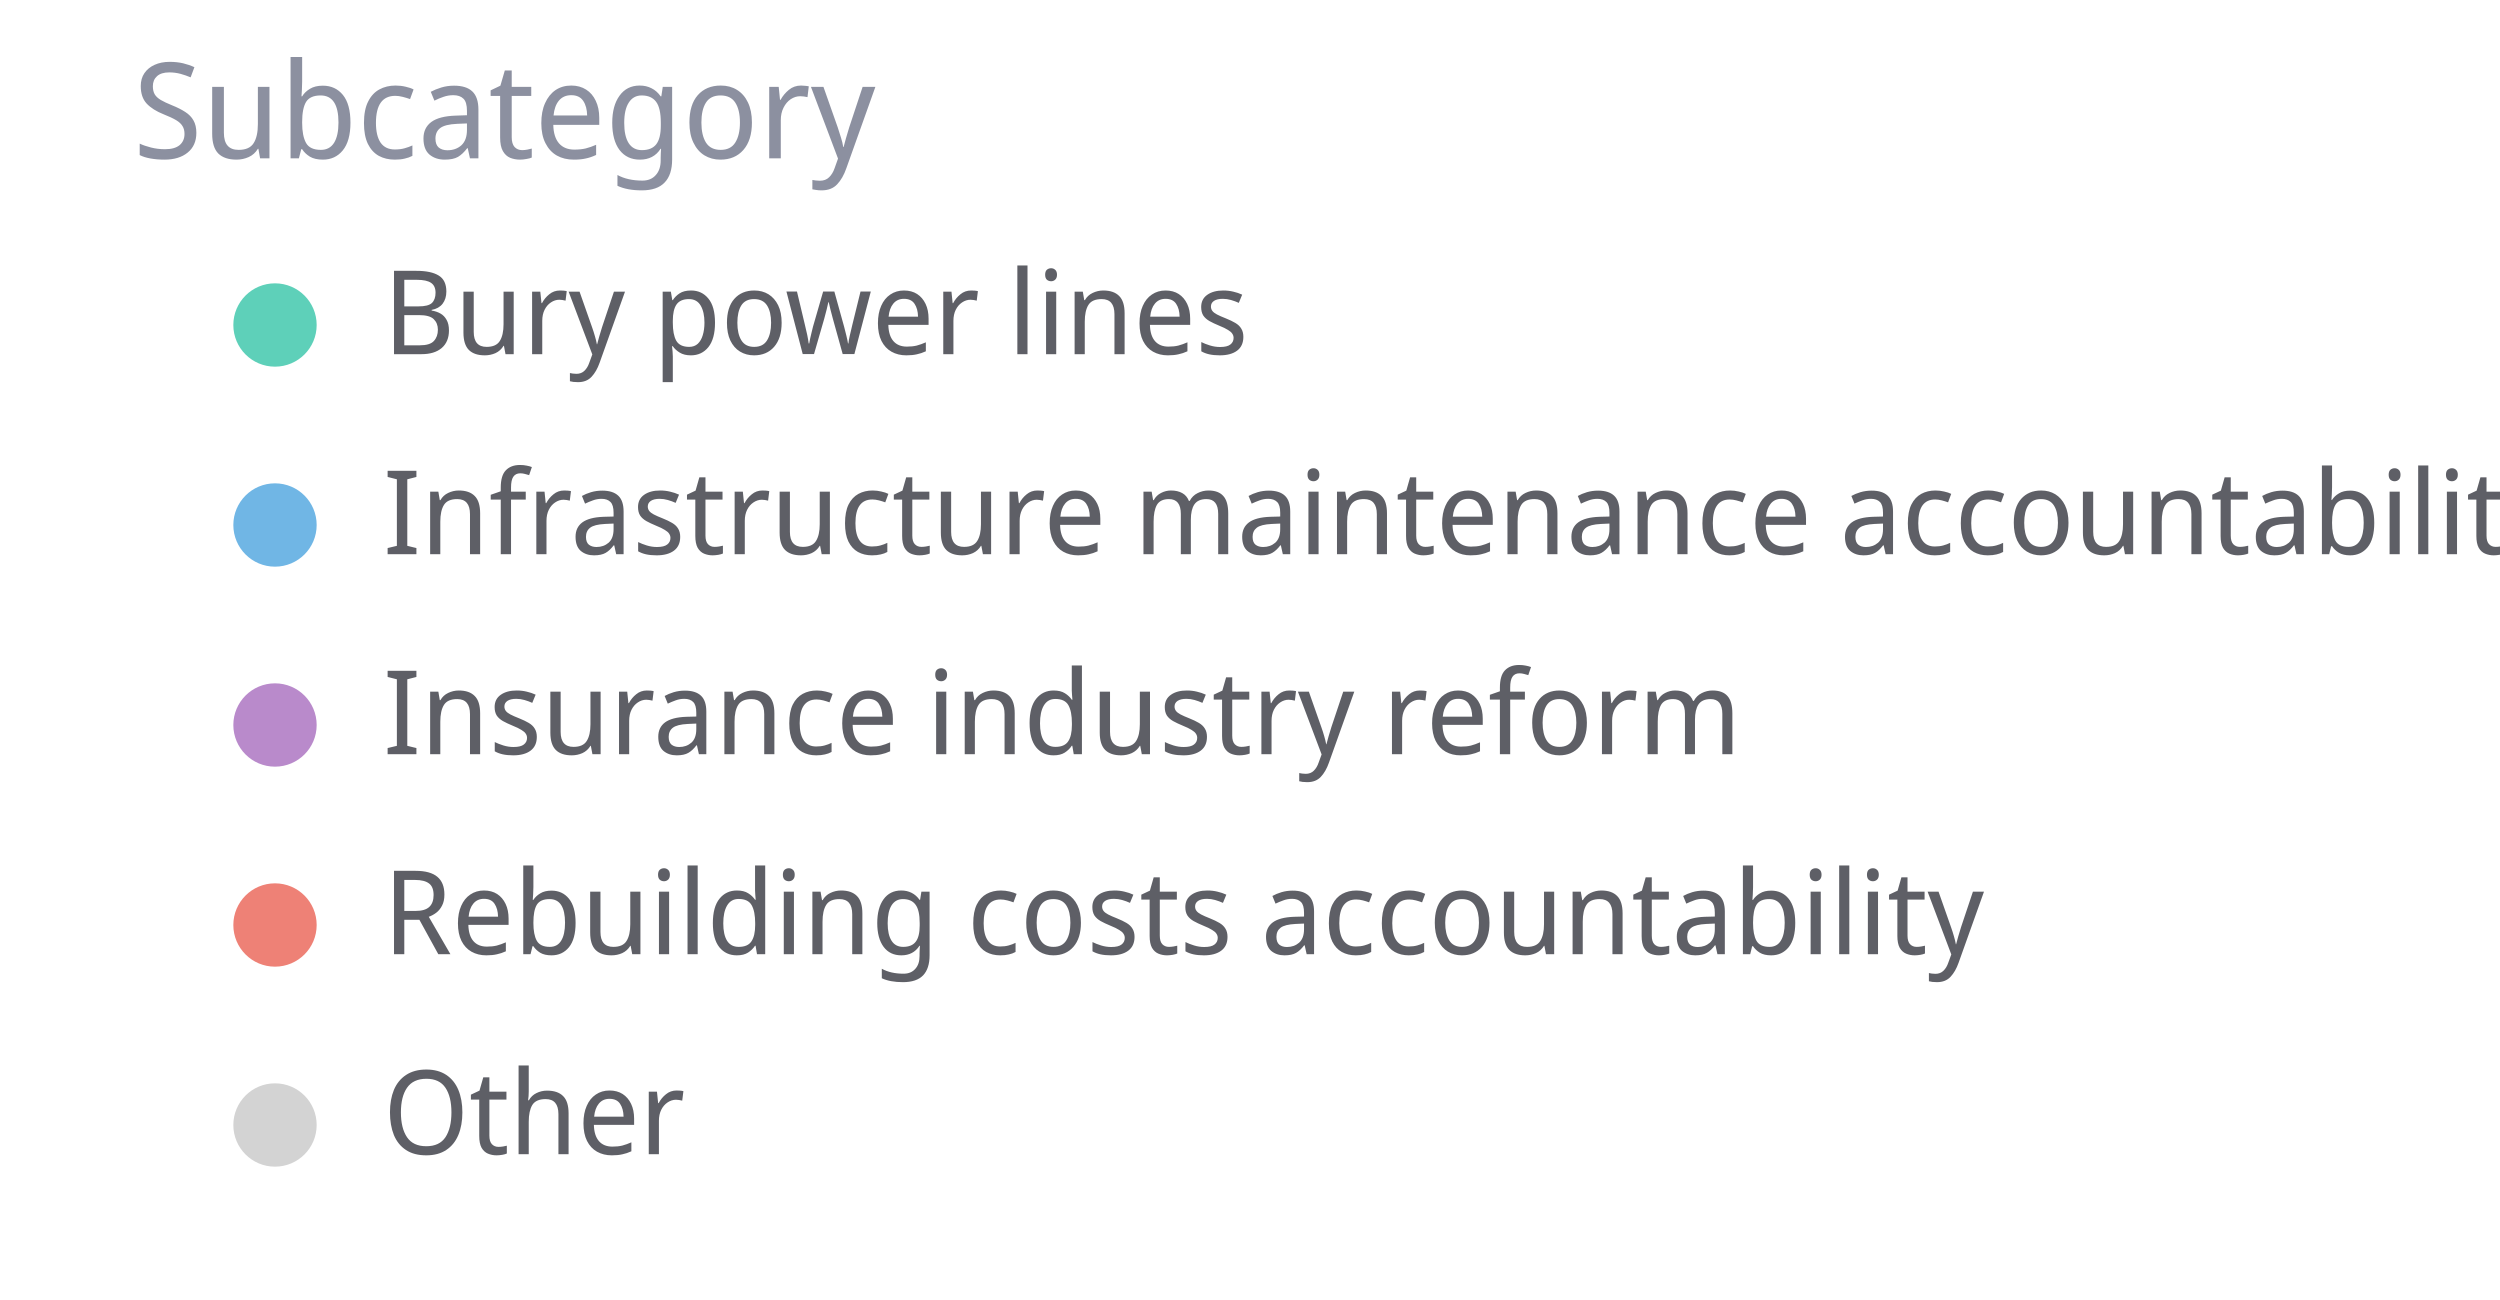
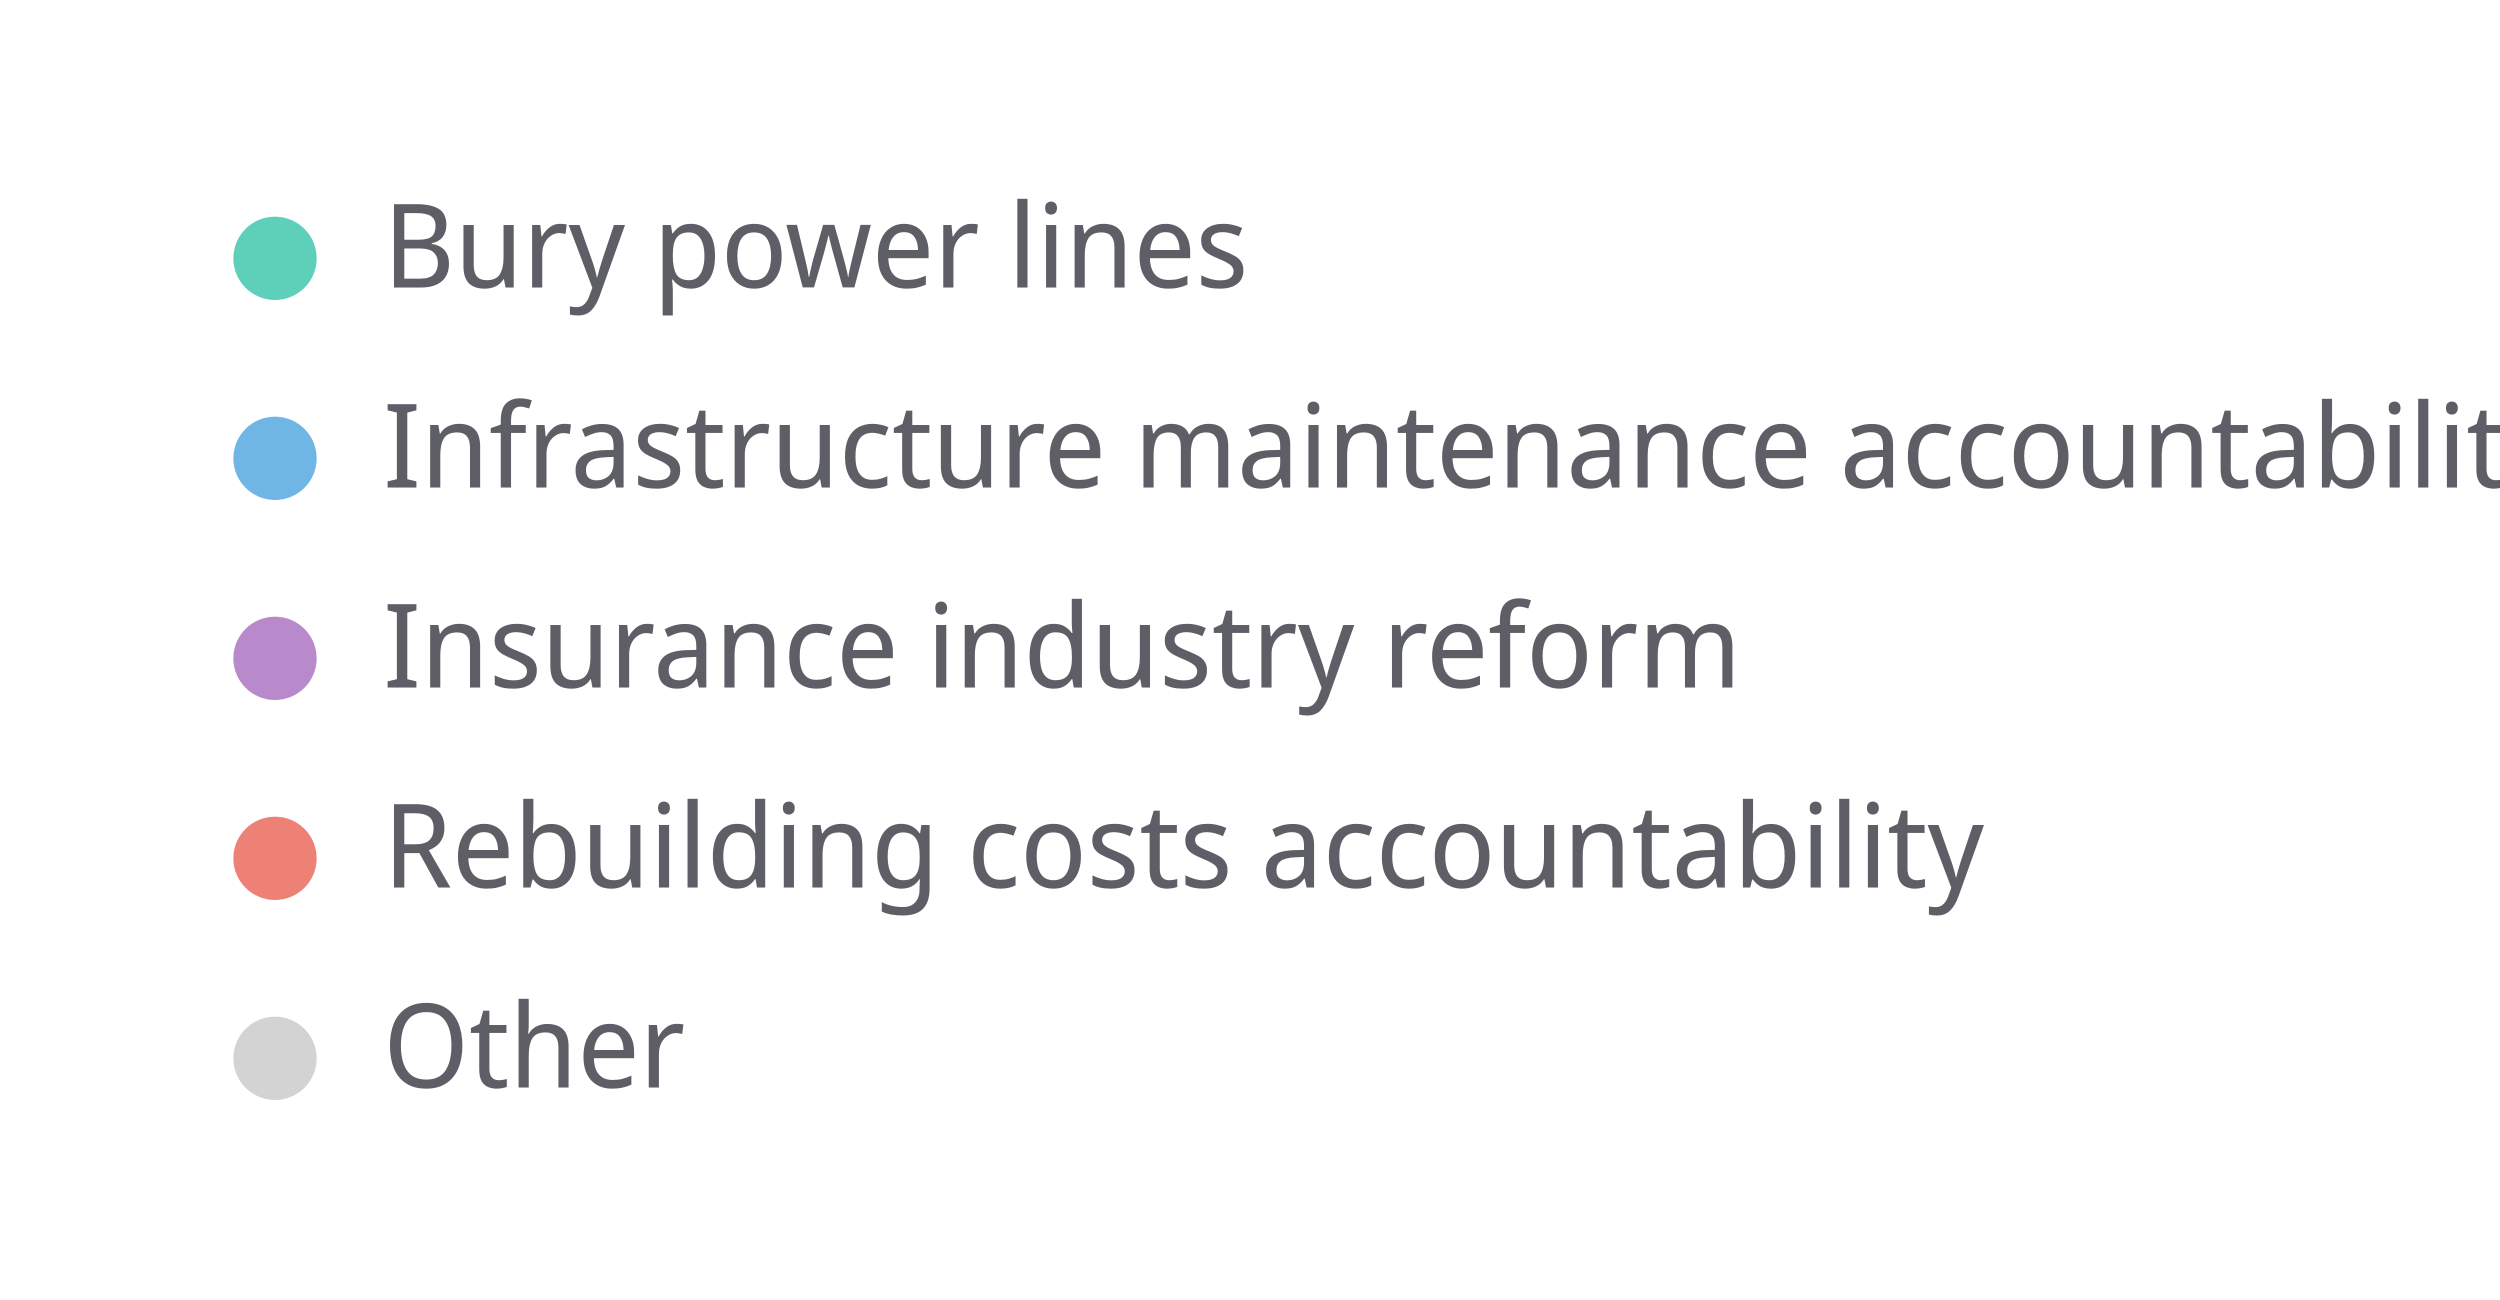
<svg xmlns="http://www.w3.org/2000/svg" width="300" height="156" viewBox="0 0 300 156" preserveAspectRatio="xMidYMid meet">
-   <text x="16" y="19" font-family="Noto Sans Display" font-size="16" font-weight="400" fill="#8c90a0">Subcategory</text>
-   <circle cx="33" cy="39" r="5" fill="#5ed0b9" fill-opacity="1.0" stroke="none" stroke-width="0.5" />
-   <text fill="#5e5f66" x="46" y="42.5" font-family="Noto Sans Display" font-size="14">Bury power lines</text>
-   <circle cx="33" cy="63" r="5" fill="#70b6e5" fill-opacity="1.0" stroke="none" stroke-width="0.5" />
-   <text fill="#5e5f66" x="46" y="66.5" font-family="Noto Sans Display" font-size="14">Infrastructure maintenance accountability</text>
-   <circle cx="33" cy="87" r="5" fill="#b98acb" fill-opacity="1.0" stroke="none" stroke-width="0.5" />
-   <text fill="#5e5f66" x="46" y="90.5" font-family="Noto Sans Display" font-size="14">Insurance industry reform</text>
-   <circle cx="33" cy="111" r="5" fill="#ee8176" fill-opacity="1.0" stroke="none" stroke-width="0.5" />
-   <text fill="#5e5f66" x="46" y="114.5" font-family="Noto Sans Display" font-size="14">Rebuilding costs accountability</text>
-   <circle cx="33" cy="135" r="5" fill="lightgray" fill-opacity="1.0" stroke="none" stroke-width="0.5" />
-   <text fill="#5e5f66" x="46" y="138.5" font-family="Noto Sans Display" font-size="14">Other</text>
+   <circle cx="33" cy="31" r="5" fill="#5ed0b9" fill-opacity="1.0" stroke="none" stroke-width="0.5" />
+   <text fill="#5e5f66" x="46" y="34.5" font-family="Noto Sans Display" font-size="14">Bury power lines</text>
+   <circle cx="33" cy="55" r="5" fill="#70b6e5" fill-opacity="1.0" stroke="none" stroke-width="0.5" />
+   <text fill="#5e5f66" x="46" y="58.5" font-family="Noto Sans Display" font-size="14">Infrastructure maintenance accountability</text>
+   <circle cx="33" cy="79" r="5" fill="#b98acb" fill-opacity="1.0" stroke="none" stroke-width="0.5" />
+   <text fill="#5e5f66" x="46" y="82.5" font-family="Noto Sans Display" font-size="14">Insurance industry reform</text>
+   <circle cx="33" cy="103" r="5" fill="#ee8176" fill-opacity="1.0" stroke="none" stroke-width="0.5" />
+   <text fill="#5e5f66" x="46" y="106.5" font-family="Noto Sans Display" font-size="14">Rebuilding costs accountability</text>
+   <circle cx="33" cy="127" r="5" fill="lightgray" fill-opacity="1.0" stroke="none" stroke-width="0.5" />
+   <text fill="#5e5f66" x="46" y="130.5" font-family="Noto Sans Display" font-size="14">Other</text>
</svg>
